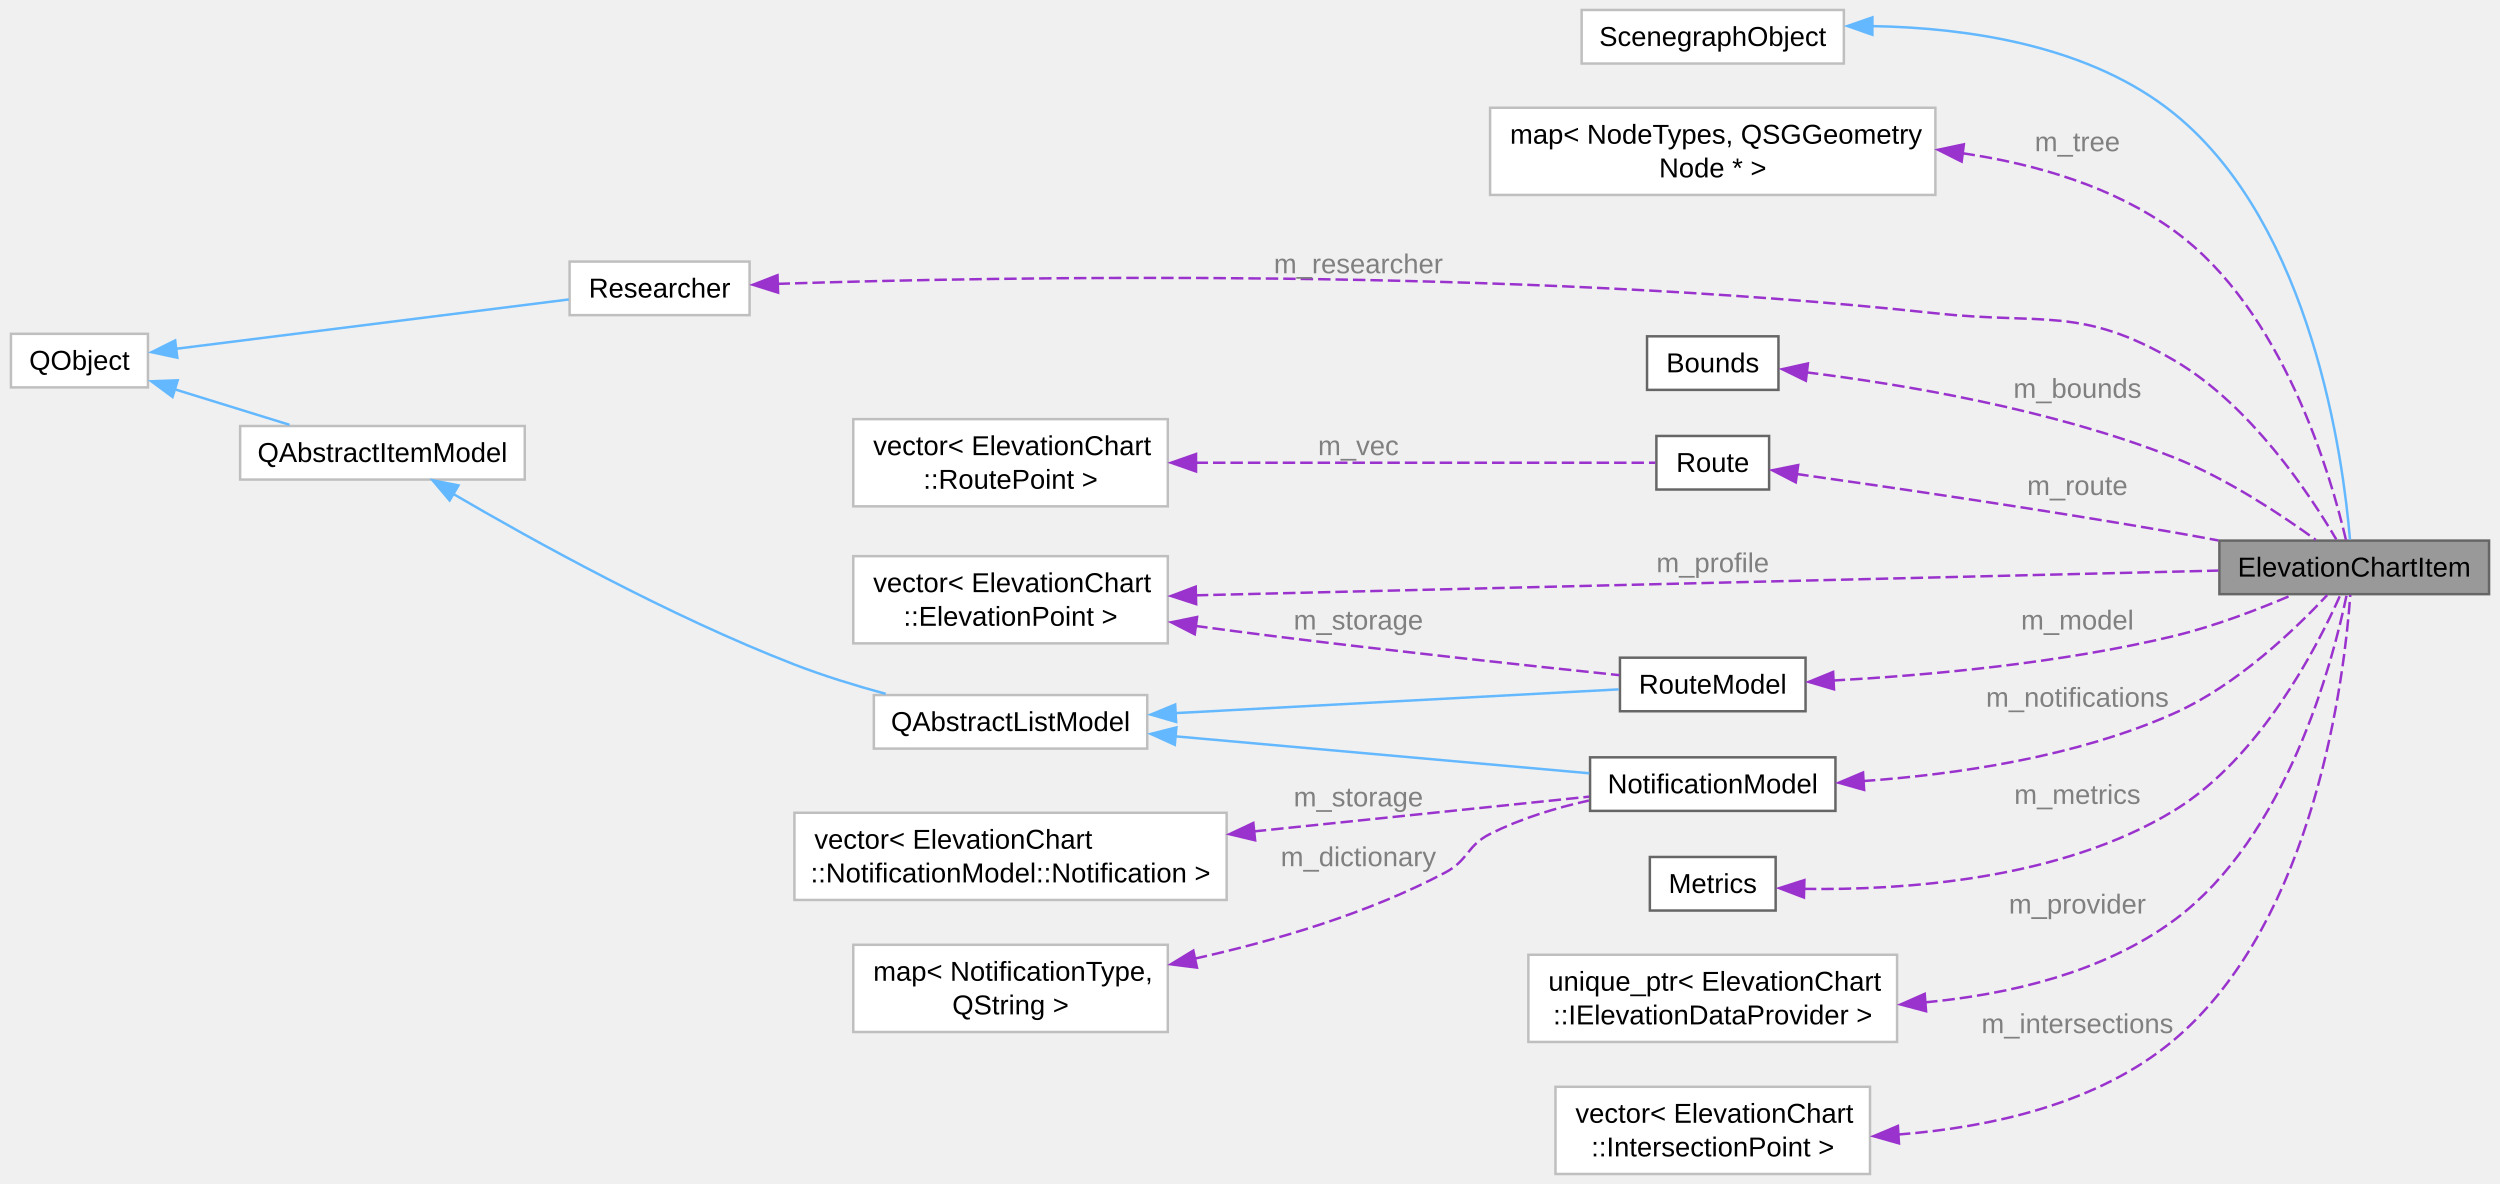
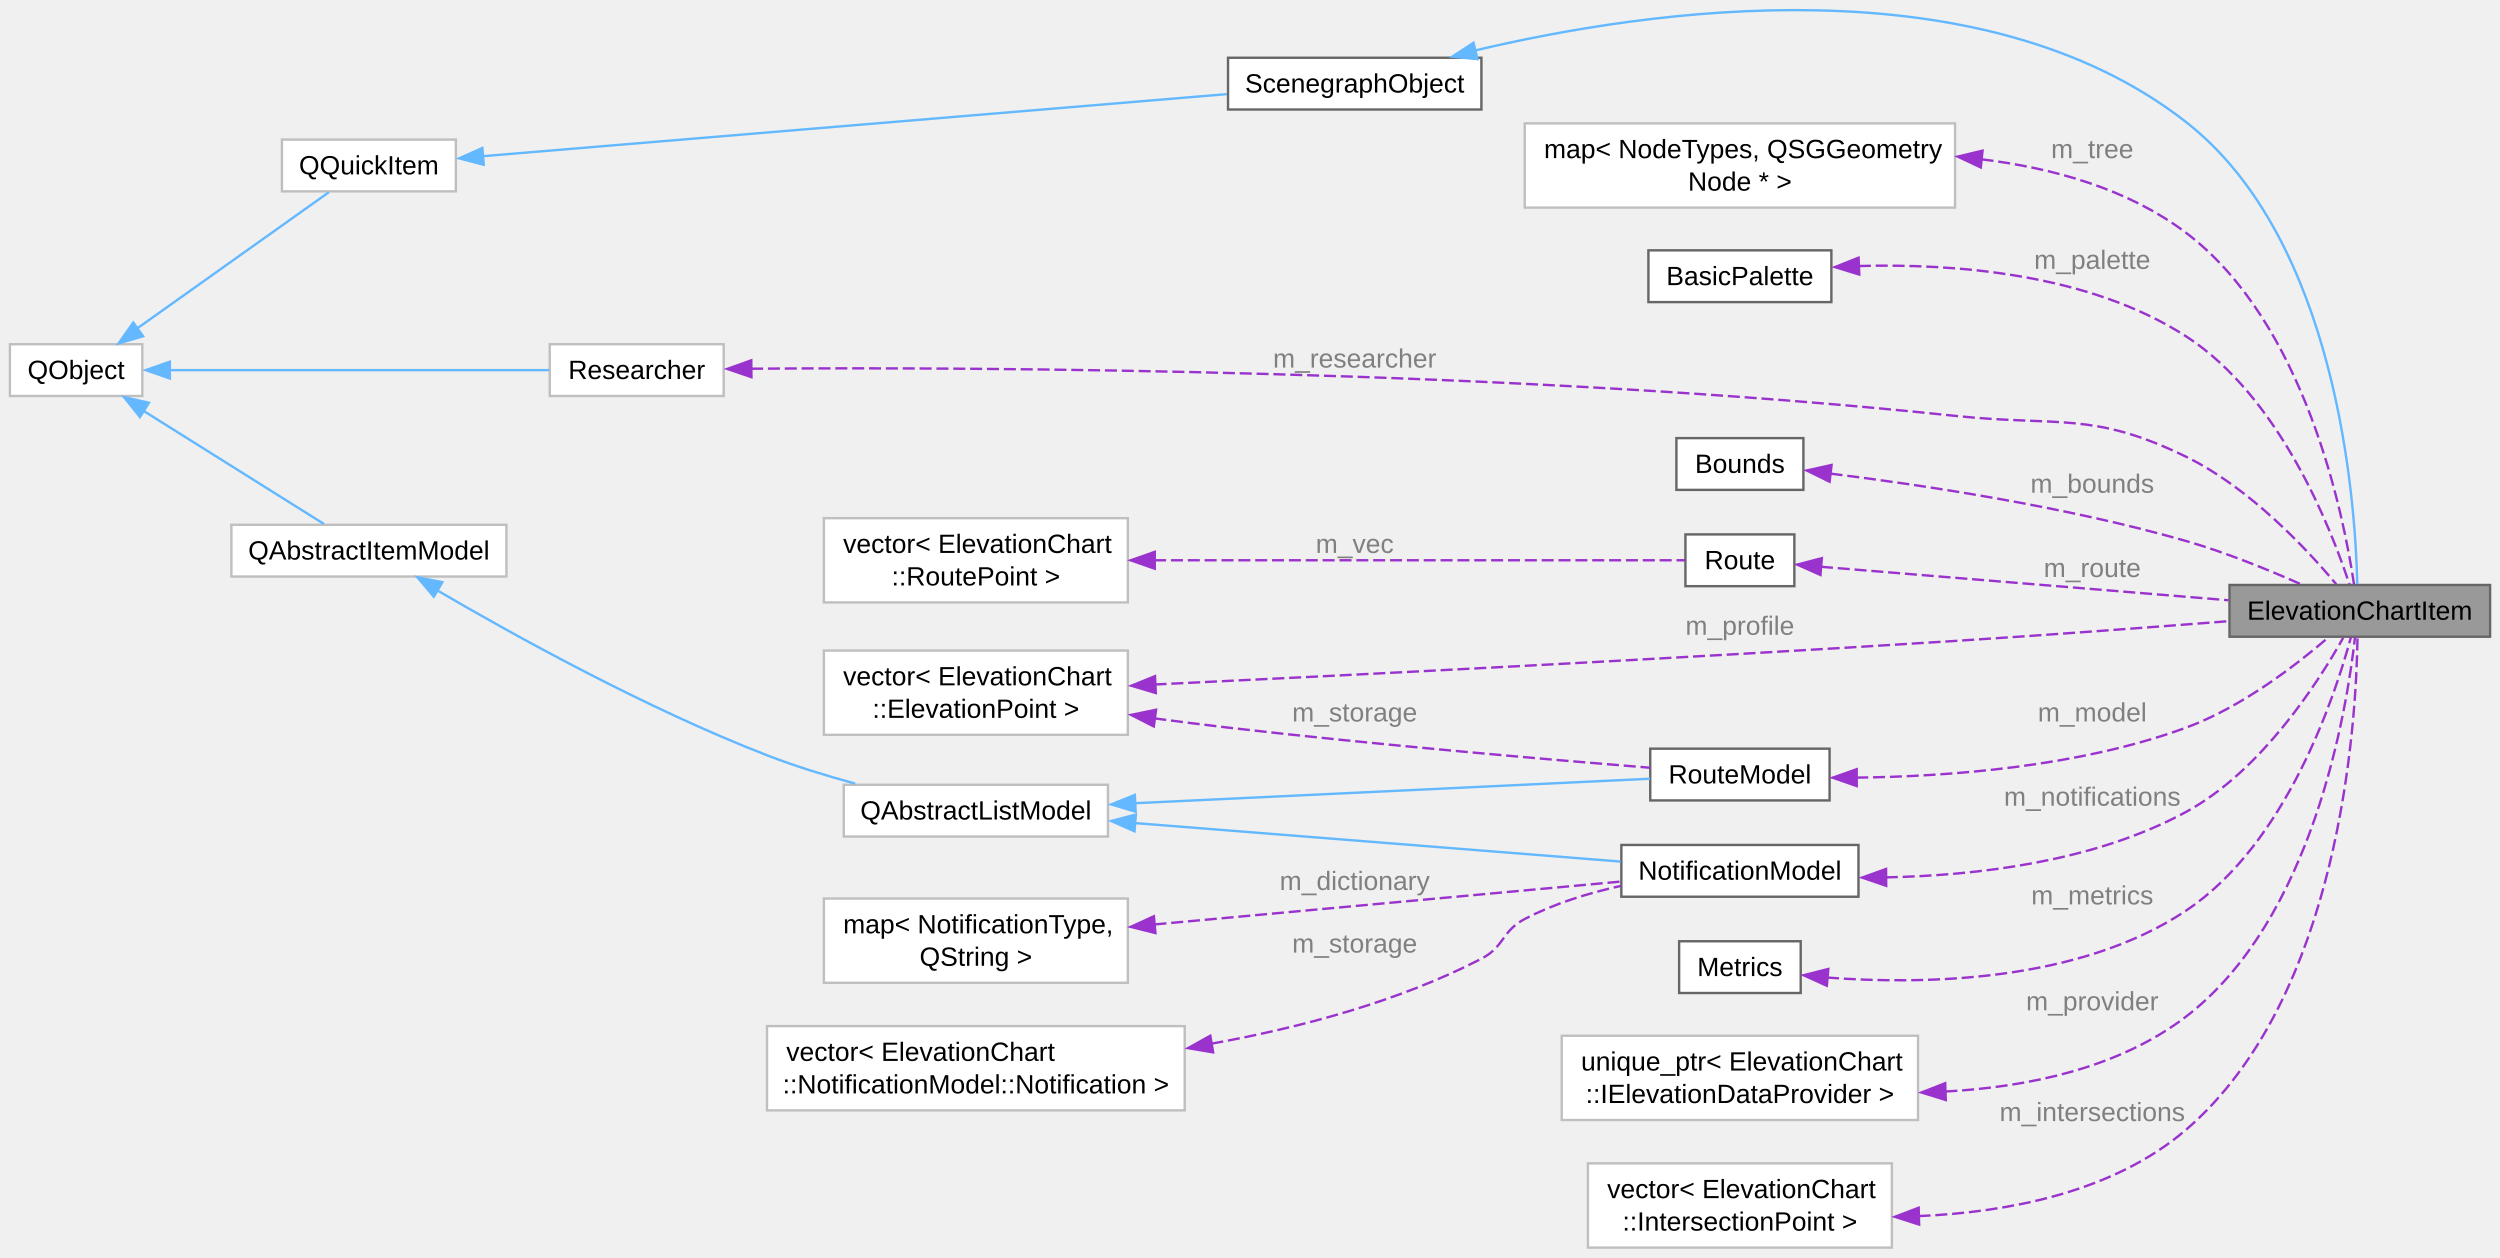
- <svg xmlns="http://www.w3.org/2000/svg" xmlns:xlink="http://www.w3.org/1999/xlink" width="1003pt" height="475pt" viewBox="0.00 0.00 1002.75 475.25">
-   <g id="graph0" class="graph" transform="scale(1 1) rotate(0) translate(4 471.25)">
+ <svg xmlns="http://www.w3.org/2000/svg" xmlns:xlink="http://www.w3.org/1999/xlink" width="1038pt" height="522pt" viewBox="0.00 0.00 1038.25 522.24">
+   <g id="graph0" class="graph" transform="scale(1 1) rotate(0) translate(4 518.24)">
    <g id="Node000001" class="node">
      <g id="a_Node000001">
        <a xlink:title="Основной класс библиотеки.">
-           <polygon fill="#999999" stroke="#666666" points="994.75,-254.25 886.5,-254.25 886.5,-232.75 994.75,-232.75 994.75,-254.25" />
-           <text text-anchor="middle" x="940.62" y="-239.8" font-family="Arial" font-size="11.00">ElevationChartItem</text>
+           <polygon fill="#999999" stroke="#666666" points="1030.25,-275.25 922,-275.25 922,-253.75 1030.25,-253.75 1030.25,-275.25" />
+           <text text-anchor="middle" x="976.12" y="-260.8" font-family="Arial" font-size="11.00">ElevationChartItem</text>
        </a>
      </g>
    </g>
    <g id="Node000002" class="node">
      <g id="a_Node000002">
-         <a xlink:title=" ">
-           <polygon fill="white" stroke="#bfbfbf" points="735.75,-467.25 630.5,-467.25 630.5,-445.75 735.75,-445.75 735.75,-467.25" />
-           <text text-anchor="middle" x="683.12" y="-452.8" font-family="Arial" font-size="11.00">ScenegraphObject</text>
+         <a xlink:href="../../da/d9a/classLPVL_1_1ScenegraphObject.html" target="_top" xlink:title="Базовый класс для объектов Qt Quick Scenegraph.">
+           <polygon fill="white" stroke="#666666" points="611.25,-494.25 506,-494.25 506,-472.75 611.25,-472.75 611.25,-494.25" />
+           <text text-anchor="middle" x="558.62" y="-479.8" font-family="Arial" font-size="11.00">ScenegraphObject</text>
        </a>
      </g>
    </g>
    <g id="edge1_Node000001_Node000002" class="edge">
      <g id="a_edge1_Node000001_Node000002">
        <a xlink:title=" ">
-           <path fill="none" stroke="#63b8ff" d="M747.17,-460.77C786.09,-460.1 834.84,-452.85 868.5,-425.5 923.79,-380.57 936.23,-286.88 938.92,-254.67" />
-           <polygon fill="#63b8ff" stroke="#63b8ff" points="747.2,-457.28 737.21,-460.8 747.22,-464.28 747.2,-457.28" />
+           <path fill="none" stroke="#63b8ff" d="M608.32,-497.2C680.98,-514.47 818.39,-534.44 904,-467.5 966.66,-418.5 974.29,-310.51 975.08,-275.61" />
+           <polygon fill="#63b8ff" stroke="#63b8ff" points="609.63,-493.68 599.08,-494.69 607.96,-500.47 609.63,-493.68" />
        </a>
      </g>
    </g>
    <g id="Node000003" class="node">
      <g id="a_Node000003">
        <a xlink:title=" ">
-           <polygon fill="white" stroke="#bfbfbf" points="772.5,-428 593.75,-428 593.75,-393 772.5,-393 772.5,-428" />
-           <text text-anchor="start" x="601.75" y="-413.55" font-family="Arial" font-size="11.00">map&lt; NodeTypes, QSGGeometry</text>
-           <text text-anchor="middle" x="683.12" y="-400.05" font-family="Arial" font-size="11.00">Node * &gt;</text>
-         </a>
-       </g>
-     </g>
-     <g id="edge2_Node000001_Node000003" class="edge">
-       <g id="a_edge2_Node000001_Node000003">
-         <a xlink:title=" ">
-           <path fill="none" stroke="#9a32cd" stroke-dasharray="5,2" d="M783.4,-409.73C813.01,-405.37 844.05,-396.29 868.5,-378.5 911.99,-346.87 931.23,-280.51 937.33,-254.4" />
-           <polygon fill="#9a32cd" stroke="#9a32cd" points="783.04,-406.37 773.57,-411.13 783.93,-413.32 783.04,-406.37" />
-         </a>
-       </g>
-       <text text-anchor="middle" x="829.5" y="-410.55" font-family="Arial" font-size="11.00" fill="grey"> m_tree</text>
+           <polygon fill="white" stroke="#bfbfbf" points="185.25,-460.25 113,-460.25 113,-438.75 185.25,-438.75 185.25,-460.25" />
+           <text text-anchor="middle" x="149.12" y="-445.8" font-family="Arial" font-size="11.00">QQuickItem</text>
+         </a>
+       </g>
+     </g>
+     <g id="edge2_Node000002_Node000003" class="edge">
+       <g id="a_edge2_Node000002_Node000003">
+         <a xlink:title=" ">
+           <path fill="none" stroke="#63b8ff" d="M196.29,-453.35C272.79,-459.73 425.32,-472.46 505.54,-479.15" />
+           <polygon fill="#63b8ff" stroke="#63b8ff" points="196.83,-449.8 186.58,-452.46 196.25,-456.78 196.83,-449.8" />
+         </a>
+       </g>
    </g>
    <g id="Node000004" class="node">
      <g id="a_Node000004">
+         <a xlink:title=" ">
+           <polygon fill="white" stroke="#bfbfbf" points="55,-375.25 0,-375.25 0,-353.75 55,-353.75 55,-375.25" />
+           <text text-anchor="middle" x="27.5" y="-360.8" font-family="Arial" font-size="11.00">QObject</text>
+         </a>
+       </g>
+     </g>
+     <g id="edge3_Node000003_Node000004" class="edge">
+       <g id="a_edge3_Node000003_Node000004">
+         <a xlink:title=" ">
+           <path fill="none" stroke="#63b8ff" d="M52.94,-381.87C76.75,-398.79 112.24,-424 132.48,-438.39" />
+           <polygon fill="#63b8ff" stroke="#63b8ff" points="55.32,-378.55 45.14,-375.61 51.26,-384.26 55.32,-378.55" />
+         </a>
+       </g>
+     </g>
+     <g id="Node000007" class="node">
+       <g id="a_Node000007">
        <a xlink:href="../../df/d15/classElevationChart_1_1Researcher.html" target="_top" xlink:title=" ">
-           <polygon fill="white" stroke="#bfbfbf" points="296.5,-366.25 224.25,-366.25 224.25,-344.75 296.5,-344.75 296.5,-366.25" />
-           <text text-anchor="middle" x="260.38" y="-351.8" font-family="Arial" font-size="11.00">Researcher</text>
-         </a>
-       </g>
-     </g>
-     <g id="edge3_Node000001_Node000004" class="edge">
-       <g id="a_edge3_Node000001_Node000004">
-         <a xlink:title=" ">
-           <path fill="none" stroke="#9a32cd" stroke-dasharray="5,2" d="M307.73,-357.31C397.67,-360.22 601.99,-363.9 772.5,-345.5 815.74,-340.83 830.95,-348.44 868.5,-326.5 898.97,-308.69 922.71,-272.95 933.42,-254.73" />
-           <polygon fill="#9a32cd" stroke="#9a32cd" points="307.94,-353.78 297.83,-356.94 307.71,-360.78 307.94,-353.78" />
-         </a>
-       </g>
-       <text text-anchor="middle" x="540.88" y="-361.55" font-family="Arial" font-size="11.00" fill="grey"> m_researcher</text>
+           <polygon fill="white" stroke="#bfbfbf" points="296.5,-375.25 224.25,-375.25 224.25,-353.75 296.5,-353.75 296.5,-375.25" />
+           <text text-anchor="middle" x="260.38" y="-360.8" font-family="Arial" font-size="11.00">Researcher</text>
+         </a>
+       </g>
+     </g>
+     <g id="edge7_Node000007_Node000004" class="edge">
+       <g id="a_edge7_Node000007_Node000004">
+         <a xlink:title=" ">
+           <path fill="none" stroke="#63b8ff" d="M66.17,-364.5C109.84,-364.5 181.26,-364.5 223.95,-364.5" />
+           <polygon fill="#63b8ff" stroke="#63b8ff" points="66.44,-361 56.44,-364.5 66.44,-368 66.44,-361" />
+         </a>
+       </g>
+     </g>
+     <g id="Node000013" class="node">
+       <g id="a_Node000013">
+         <a xlink:title=" ">
+           <polygon fill="white" stroke="#bfbfbf" points="206.25,-300.25 92,-300.25 92,-278.75 206.25,-278.75 206.25,-300.25" />
+           <text text-anchor="middle" x="149.12" y="-285.8" font-family="Arial" font-size="11.00">QAbstractItemModel</text>
+         </a>
+       </g>
+     </g>
+     <g id="edge14_Node000013_Node000004" class="edge">
+       <g id="a_edge14_Node000013_Node000004">
+         <a xlink:title=" ">
+           <path fill="none" stroke="#63b8ff" d="M55.61,-347.5C78.55,-333.12 110.75,-312.93 130.48,-300.56" />
+           <polygon fill="#63b8ff" stroke="#63b8ff" points="54.02,-344.99 47.41,-353.27 57.74,-350.93 54.02,-344.99" />
+         </a>
+       </g>
    </g>
    <g id="Node000005" class="node">
      <g id="a_Node000005">
        <a xlink:title=" ">
-           <polygon fill="white" stroke="#bfbfbf" points="55,-337.25 0,-337.25 0,-315.75 55,-315.75 55,-337.25" />
-           <text text-anchor="middle" x="27.5" y="-322.8" font-family="Arial" font-size="11.00">QObject</text>
-         </a>
-       </g>
-     </g>
-     <g id="edge4_Node000004_Node000005" class="edge">
-       <g id="a_edge4_Node000004_Node000005">
-         <a xlink:title=" ">
-           <path fill="none" stroke="#63b8ff" d="M66.17,-331.23C109.84,-336.72 181.26,-345.69 223.95,-351.05" />
-           <polygon fill="#63b8ff" stroke="#63b8ff" points="66.79,-327.66 56.44,-329.88 65.92,-334.6 66.79,-327.66" />
-         </a>
-       </g>
-     </g>
-     <g id="Node000011" class="node">
-       <g id="a_Node000011">
-         <a xlink:title=" ">
-           <polygon fill="white" stroke="#bfbfbf" points="206.25,-300.25 92,-300.25 92,-278.75 206.25,-278.75 206.25,-300.25" />
-           <text text-anchor="middle" x="149.12" y="-285.8" font-family="Arial" font-size="11.00">QAbstractItemModel</text>
-         </a>
-       </g>
-     </g>
-     <g id="edge11_Node000011_Node000005" class="edge">
-       <g id="a_edge11_Node000011_Node000005">
-         <a xlink:title=" ">
-           <path fill="none" stroke="#63b8ff" d="M65.62,-315.02C80.34,-310.47 97.21,-305.25 111.84,-300.72" />
-           <polygon fill="#63b8ff" stroke="#63b8ff" points="64.87,-311.9 56.35,-318.2 66.93,-318.59 64.87,-311.9" />
-         </a>
-       </g>
+           <polygon fill="white" stroke="#bfbfbf" points="808,-467 629.25,-467 629.25,-432 808,-432 808,-467" />
+           <text text-anchor="start" x="637.25" y="-452.55" font-family="Arial" font-size="11.00">map&lt; NodeTypes, QSGGeometry</text>
+           <text text-anchor="middle" x="718.62" y="-439.05" font-family="Arial" font-size="11.00">Node * &gt;</text>
+         </a>
+       </g>
+     </g>
+     <g id="edge4_Node000001_Node000005" class="edge">
+       <g id="a_edge4_Node000001_Node000005">
+         <a xlink:title=" ">
+           <path fill="none" stroke="#9a32cd" stroke-dasharray="5,2" d="M818.99,-452.07C848.76,-448.44 879.86,-439.78 904,-421.5 953.38,-384.11 969.41,-304.54 973.73,-275.44" />
+           <polygon fill="#9a32cd" stroke="#9a32cd" points="818.69,-448.68 809.1,-453.19 819.41,-455.65 818.69,-448.68" />
+         </a>
+       </g>
+       <text text-anchor="middle" x="865" y="-452.55" font-family="Arial" font-size="11.00" fill="grey"> m_tree</text>
    </g>
    <g id="Node000006" class="node">
      <g id="a_Node000006">
-         <a xlink:href="../../d6/d1e/classElevationChart_1_1Bounds.html" target="_top" xlink:title="Класс-гаджет, хранящий предельные значения осей X и Y.">
-           <polygon fill="white" stroke="#666666" points="709.5,-336.25 656.75,-336.25 656.75,-314.75 709.5,-314.75 709.5,-336.25" />
-           <text text-anchor="middle" x="683.12" y="-321.8" font-family="Arial" font-size="11.00">Bounds</text>
+         <a xlink:href="../../d4/dae/classLPVL_1_1BasicPalette.html" target="_top" xlink:title="Простейшая палитра цветов.">
+           <polygon fill="white" stroke="#666666" points="756.62,-414.25 680.62,-414.25 680.62,-392.75 756.62,-392.75 756.62,-414.25" />
+           <text text-anchor="middle" x="718.62" y="-399.8" font-family="Arial" font-size="11.00">BasicPalette</text>
        </a>
      </g>
    </g>
    <g id="edge5_Node000001_Node000006" class="edge">
      <g id="a_edge5_Node000001_Node000006">
        <a xlink:title=" ">
-           <path fill="none" stroke="#9a32cd" stroke-dasharray="5,2" d="M720.54,-321.81C758.53,-317.09 819.3,-307.07 868.5,-287.5 889.55,-279.13 911.35,-264.62 925.18,-254.56" />
-           <polygon fill="#9a32cd" stroke="#9a32cd" points="720.51,-318.41 710.99,-323.06 721.33,-325.36 720.51,-318.41" />
-         </a>
-       </g>
-       <text text-anchor="middle" x="829.5" y="-311.55" font-family="Arial" font-size="11.00" fill="grey"> m_bounds</text>
-     </g>
-     <g id="Node000007" class="node">
-       <g id="a_Node000007">
-         <a xlink:href="../../de/d39/classElevationChart_1_1Route.html" target="_top" xlink:title="Набор последовательных точек на карте.">
-           <polygon fill="white" stroke="#666666" points="705.75,-296.25 660.5,-296.25 660.5,-274.75 705.75,-274.75 705.75,-296.25" />
-           <text text-anchor="middle" x="683.12" y="-281.8" font-family="Arial" font-size="11.00">Route</text>
-         </a>
-       </g>
+           <path fill="none" stroke="#9a32cd" stroke-dasharray="5,2" d="M768.04,-407.74C807.65,-408.82 863.54,-404.65 904,-378.5 942.79,-353.42 964.12,-298.94 971.8,-275.54" />
+           <polygon fill="#9a32cd" stroke="#9a32cd" points="768.21,-404.2 758.07,-407.3 767.92,-411.2 768.21,-404.2" />
+         </a>
+       </g>
+       <text text-anchor="middle" x="865" y="-406.55" font-family="Arial" font-size="11.00" fill="grey"> m_palette</text>
    </g>
    <g id="edge6_Node000001_Node000007" class="edge">
      <g id="a_edge6_Node000001_Node000007">
        <a xlink:title=" ">
-           <path fill="none" stroke="#9a32cd" stroke-dasharray="5,2" d="M716.64,-281C753.53,-275.79 815.46,-266.74 868.5,-257.5 874.2,-256.51 880.15,-255.42 886.08,-254.3" />
-           <polygon fill="#9a32cd" stroke="#9a32cd" points="716.45,-277.63 707.03,-282.49 717.42,-284.57 716.45,-277.63" />
-         </a>
-       </g>
-       <text text-anchor="middle" x="829.5" y="-272.55" font-family="Arial" font-size="11.00" fill="grey"> m_route</text>
+           <path fill="none" stroke="#9a32cd" stroke-dasharray="5,2" d="M307.87,-365.08C402.38,-365.78 623.56,-364.94 808,-345.5 851.09,-340.96 865.06,-347.5 904,-328.5 930.27,-315.68 954.04,-290.24 966.33,-275.59" />
+           <polygon fill="#9a32cd" stroke="#9a32cd" points="308.02,-361.57 297.99,-364.99 307.96,-368.57 308.02,-361.57" />
+         </a>
+       </g>
+       <text text-anchor="middle" x="558.62" y="-365.55" font-family="Arial" font-size="11.00" fill="grey"> m_researcher</text>
    </g>
    <g id="Node000008" class="node">
      <g id="a_Node000008">
+         <a xlink:href="../../d6/d1e/classElevationChart_1_1Bounds.html" target="_top" xlink:title="Класс-гаджет, хранящий предельные значения осей X и Y.">
+           <polygon fill="white" stroke="#666666" points="745,-336.25 692.25,-336.25 692.25,-314.75 745,-314.75 745,-336.25" />
+           <text text-anchor="middle" x="718.62" y="-321.8" font-family="Arial" font-size="11.00">Bounds</text>
+         </a>
+       </g>
+     </g>
+     <g id="edge8_Node000001_Node000008" class="edge">
+       <g id="a_edge8_Node000001_Node000008">
+         <a xlink:title=" ">
+           <path fill="none" stroke="#9a32cd" stroke-dasharray="5,2" d="M756.28,-321.5C793.87,-316.85 853.77,-307.92 904,-293.5 920.28,-288.83 937.91,-281.65 951.55,-275.61" />
+           <polygon fill="#9a32cd" stroke="#9a32cd" points="755.88,-318.14 746.37,-322.81 756.71,-325.09 755.88,-318.14" />
+         </a>
+       </g>
+       <text text-anchor="middle" x="865" y="-313.55" font-family="Arial" font-size="11.00" fill="grey"> m_bounds</text>
+     </g>
+     <g id="Node000009" class="node">
+       <g id="a_Node000009">
+         <a xlink:href="../../de/d39/classElevationChart_1_1Route.html" target="_top" xlink:title="Набор последовательных точек на карте.">
+           <polygon fill="white" stroke="#666666" points="741.25,-296.25 696,-296.25 696,-274.75 741.25,-274.75 741.25,-296.25" />
+           <text text-anchor="middle" x="718.62" y="-281.8" font-family="Arial" font-size="11.00">Route</text>
+         </a>
+       </g>
+     </g>
+     <g id="edge9_Node000001_Node000009" class="edge">
+       <g id="a_edge9_Node000001_Node000009">
+         <a xlink:title=" ">
+           <path fill="none" stroke="#9a32cd" stroke-dasharray="5,2" d="M752.29,-282.81C795.03,-279.3 870.46,-273.1 921.6,-268.9" />
+           <polygon fill="#9a32cd" stroke="#9a32cd" points="752.09,-279.4 742.41,-283.71 752.66,-286.38 752.09,-279.4" />
+         </a>
+       </g>
+       <text text-anchor="middle" x="865" y="-278.55" font-family="Arial" font-size="11.00" fill="grey"> m_route</text>
+     </g>
+     <g id="Node000010" class="node">
+       <g id="a_Node000010">
        <a xlink:title=" ">
          <polygon fill="white" stroke="#bfbfbf" points="464.38,-303 338.12,-303 338.12,-268 464.38,-268 464.38,-303" />
          <text text-anchor="start" x="346.12" y="-288.55" font-family="Arial" font-size="11.00">vector&lt; ElevationChart</text>
          <text text-anchor="middle" x="401.25" y="-275.05" font-family="Arial" font-size="11.00">::RoutePoint &gt;</text>
        </a>
      </g>
    </g>
-     <g id="edge7_Node000007_Node000008" class="edge">
-       <g id="a_edge7_Node000007_Node000008">
-         <a xlink:title=" ">
-           <path fill="none" stroke="#9a32cd" stroke-dasharray="5,2" d="M475.52,-285.5C536.96,-285.5 620.77,-285.5 660.08,-285.5" />
-           <polygon fill="#9a32cd" stroke="#9a32cd" points="475.71,-282 465.71,-285.5 475.71,-289 475.71,-282" />
-         </a>
-       </g>
-       <text text-anchor="middle" x="540.88" y="-288.55" font-family="Arial" font-size="11.00" fill="grey"> m_vec</text>
-     </g>
-     <g id="Node000009" class="node">
-       <g id="a_Node000009">
+     <g id="edge10_Node000009_Node000010" class="edge">
+       <g id="a_edge10_Node000009_Node000010">
+         <a xlink:title=" ">
+           <path fill="none" stroke="#9a32cd" stroke-dasharray="5,2" d="M475.28,-285.5C546.69,-285.5 651.02,-285.5 695.84,-285.5" />
+           <polygon fill="#9a32cd" stroke="#9a32cd" points="475.56,-282 465.56,-285.5 475.56,-289 475.56,-282" />
+         </a>
+       </g>
+       <text text-anchor="middle" x="558.62" y="-288.55" font-family="Arial" font-size="11.00" fill="grey"> m_vec</text>
+     </g>
+     <g id="Node000011" class="node">
+       <g id="a_Node000011">
        <a xlink:href="../../d6/de1/classElevationChart_1_1RouteModel.html" target="_top" xlink:title="Модель точек пути для профиля высот.">
-           <polygon fill="white" stroke="#666666" points="720.38,-207.25 645.88,-207.25 645.88,-185.75 720.38,-185.75 720.38,-207.25" />
-           <text text-anchor="middle" x="683.12" y="-192.8" font-family="Arial" font-size="11.00">RouteModel</text>
-         </a>
-       </g>
-     </g>
-     <g id="edge8_Node000001_Node000009" class="edge">
-       <g id="a_edge8_Node000001_Node000009">
-         <a xlink:title=" ">
-           <path fill="none" stroke="#9a32cd" stroke-dasharray="5,2" d="M731.28,-198.07C768.88,-200.13 822.65,-204.92 868.5,-216 884.59,-219.89 901.92,-226.54 915.45,-232.32" />
-           <polygon fill="#9a32cd" stroke="#9a32cd" points="731.8,-194.54 721.64,-197.53 731.45,-201.53 731.8,-194.54" />
-         </a>
-       </g>
-       <text text-anchor="middle" x="829.5" y="-218.55" font-family="Arial" font-size="11.00" fill="grey"> m_model</text>
-     </g>
-     <g id="Node000010" class="node">
-       <g id="a_Node000010">
+           <polygon fill="white" stroke="#666666" points="755.88,-207.25 681.38,-207.25 681.38,-185.75 755.88,-185.75 755.88,-207.25" />
+           <text text-anchor="middle" x="718.62" y="-192.8" font-family="Arial" font-size="11.00">RouteModel</text>
+         </a>
+       </g>
+     </g>
+     <g id="edge11_Node000001_Node000011" class="edge">
+       <g id="a_edge11_Node000001_Node000011">
+         <a xlink:title=" ">
+           <path fill="none" stroke="#9a32cd" stroke-dasharray="5,2" d="M766.93,-195.22C805.05,-195.66 859.45,-199.64 904,-216 927.01,-224.45 949.73,-241.98 963.08,-253.48" />
+           <polygon fill="#9a32cd" stroke="#9a32cd" points="767.16,-191.72 757.15,-195.19 767.14,-198.72 767.16,-191.72" />
+         </a>
+       </g>
+       <text text-anchor="middle" x="865" y="-218.55" font-family="Arial" font-size="11.00" fill="grey"> m_model</text>
+     </g>
+     <g id="Node000012" class="node">
+       <g id="a_Node000012">
        <a xlink:title=" ">
          <polygon fill="white" stroke="#bfbfbf" points="456.12,-192.25 346.38,-192.25 346.38,-170.75 456.12,-170.75 456.12,-192.25" />
          <text text-anchor="middle" x="401.25" y="-177.8" font-family="Arial" font-size="11.00">QAbstractListModel</text>
        </a>
      </g>
    </g>
-     <g id="edge9_Node000009_Node000010" class="edge">
-       <g id="a_edge9_Node000009_Node000010">
-         <a xlink:title=" ">
-           <path fill="none" stroke="#63b8ff" d="M467.3,-184.99C522.66,-187.95 600.18,-192.11 645.38,-194.53" />
-           <polygon fill="#63b8ff" stroke="#63b8ff" points="467.72,-181.45 457.54,-184.41 467.34,-188.44 467.72,-181.45" />
-         </a>
-       </g>
-     </g>
-     <g id="Node000013" class="node">
-       <g id="a_Node000013">
+     <g id="edge12_Node000011_Node000012" class="edge">
+       <g id="a_edge12_Node000011_Node000012">
+         <a xlink:title=" ">
+           <path fill="none" stroke="#63b8ff" d="M467.36,-184.6C532.12,-187.68 629.12,-192.29 681.3,-194.77" />
+           <polygon fill="#63b8ff" stroke="#63b8ff" points="467.62,-181.06 457.46,-184.08 467.29,-188.05 467.62,-181.06" />
+         </a>
+       </g>
+     </g>
+     <g id="Node000015" class="node">
+       <g id="a_Node000015">
        <a xlink:href="../../d4/d99/classElevationChart_1_1NotificationModel.html" target="_top" xlink:title="Модель оповещений об ошибках в маршруте.">
-           <polygon fill="white" stroke="#666666" points="732.38,-167.25 633.88,-167.25 633.88,-145.75 732.38,-145.75 732.38,-167.25" />
-           <text text-anchor="middle" x="683.12" y="-152.8" font-family="Arial" font-size="11.00">NotificationModel</text>
-         </a>
-       </g>
-     </g>
-     <g id="edge14_Node000013_Node000010" class="edge">
-       <g id="a_edge14_Node000013_Node000010">
-         <a xlink:title=" ">
-           <path fill="none" stroke="#63b8ff" d="M467.41,-175.68C518.2,-171.14 587.6,-164.94 633.59,-160.84" />
-           <polygon fill="#63b8ff" stroke="#63b8ff" points="467.19,-172.27 457.54,-176.65 467.82,-179.25 467.19,-172.27" />
-         </a>
-       </g>
-     </g>
-     <g id="edge10_Node000010_Node000011" class="edge">
-       <g id="a_edge10_Node000010_Node000011">
+           <polygon fill="white" stroke="#666666" points="767.88,-167.25 669.38,-167.25 669.38,-145.75 767.88,-145.75 767.88,-167.25" />
+           <text text-anchor="middle" x="718.62" y="-152.8" font-family="Arial" font-size="11.00">NotificationModel</text>
+         </a>
+       </g>
+     </g>
+     <g id="edge17_Node000015_Node000012" class="edge">
+       <g id="a_edge17_Node000015_Node000012">
+         <a xlink:title=" ">
+           <path fill="none" stroke="#63b8ff" d="M467.33,-176.34C527.3,-171.59 614.95,-164.64 669.03,-160.35" />
+           <polygon fill="#63b8ff" stroke="#63b8ff" points="467.16,-172.92 457.46,-177.2 467.71,-179.9 467.16,-172.92" />
+         </a>
+       </g>
+     </g>
+     <g id="edge13_Node000012_Node000013" class="edge">
+       <g id="a_edge13_Node000012_Node000013">
        <a xlink:title=" ">
          <path fill="none" stroke="#63b8ff" d="M177.4,-273.07C209.33,-254.39 264.28,-223.96 314.5,-204.5 326.14,-199.99 339,-196.03 351.14,-192.73" />
          <polygon fill="#63b8ff" stroke="#63b8ff" points="176.09,-270.37 169.25,-278.47 179.64,-276.4 176.09,-270.37" />
        </a>
      </g>
    </g>
-     <g id="Node000012" class="node">
-       <g id="a_Node000012">
+     <g id="Node000014" class="node">
+       <g id="a_Node000014">
        <a xlink:title=" ">
          <polygon fill="white" stroke="#bfbfbf" points="464.38,-248 338.12,-248 338.12,-213 464.38,-213 464.38,-248" />
          <text text-anchor="start" x="346.12" y="-233.55" font-family="Arial" font-size="11.00">vector&lt; ElevationChart</text>
          <text text-anchor="middle" x="401.25" y="-220.05" font-family="Arial" font-size="11.00">::ElevationPoint &gt;</text>
        </a>
      </g>
    </g>
-     <g id="edge19_Node000001_Node000012" class="edge">
-       <g id="a_edge19_Node000001_Node000012">
-         <a xlink:title=" ">
-           <path fill="none" stroke="#9a32cd" stroke-dasharray="5,2" d="M475.64,-232.28C585.31,-234.93 789.38,-239.87 886.11,-242.21" />
-           <polygon fill="#9a32cd" stroke="#9a32cd" points="475.76,-228.75 465.68,-232.01 475.59,-235.75 475.76,-228.75" />
-         </a>
-       </g>
-       <text text-anchor="middle" x="683.12" y="-241.55" font-family="Arial" font-size="11.00" fill="grey"> m_profile</text>
-     </g>
-     <g id="edge12_Node000009_Node000012" class="edge">
-       <g id="a_edge12_Node000009_Node000012">
-         <a xlink:title=" ">
-           <path fill="none" stroke="#9a32cd" stroke-dasharray="5,2" d="M475.38,-220.01C485.65,-218.62 496.09,-217.24 506,-216 554.23,-209.96 610.02,-203.95 645.66,-200.23" />
-           <polygon fill="#9a32cd" stroke="#9a32cd" points="475.19,-216.64 465.76,-221.47 476.14,-223.58 475.19,-216.64" />
-         </a>
-       </g>
-       <text text-anchor="middle" x="540.88" y="-218.55" font-family="Arial" font-size="11.00" fill="grey"> m_storage</text>
-     </g>
-     <g id="edge13_Node000001_Node000013" class="edge">
-       <g id="a_edge13_Node000001_Node000013">
-         <a xlink:title=" ">
-           <path fill="none" stroke="#9a32cd" stroke-dasharray="5,2" d="M743.4,-157.71C780.71,-160.36 829.08,-167.36 868.5,-185 893.6,-196.23 917.08,-218.78 929.78,-232.37" />
-           <polygon fill="#9a32cd" stroke="#9a32cd" points="743.89,-154.17 733.69,-157.04 743.46,-161.16 743.89,-154.17" />
-         </a>
-       </g>
-       <text text-anchor="middle" x="829.5" y="-187.55" font-family="Arial" font-size="11.00" fill="grey"> m_notifications</text>
-     </g>
-     <g id="Node000014" class="node">
-       <g id="a_Node000014">
-         <a xlink:title=" ">
-           <polygon fill="white" stroke="#bfbfbf" points="488,-145 314.5,-145 314.5,-110 488,-110 488,-145" />
-           <text text-anchor="start" x="322.5" y="-130.55" font-family="Arial" font-size="11.00">vector&lt; ElevationChart</text>
-           <text text-anchor="middle" x="401.25" y="-117.05" font-family="Arial" font-size="11.00">::NotificationModel::Notification &gt;</text>
-         </a>
-       </g>
-     </g>
-     <g id="edge15_Node000013_Node000014" class="edge">
-       <g id="a_edge15_Node000013_Node000014">
-         <a xlink:title=" ">
-           <path fill="none" stroke="#9a32cd" stroke-dasharray="5,2" d="M498.9,-137.51C544.31,-142.22 596.45,-147.62 633.47,-151.46" />
-           <polygon fill="#9a32cd" stroke="#9a32cd" points="499.43,-133.95 489.12,-136.4 498.71,-140.91 499.43,-133.95" />
-         </a>
-       </g>
-       <text text-anchor="middle" x="540.88" y="-147.55" font-family="Arial" font-size="11.00" fill="grey"> m_storage</text>
-     </g>
-     <g id="Node000015" class="node">
-       <g id="a_Node000015">
-         <a xlink:title=" ">
-           <polygon fill="white" stroke="#bfbfbf" points="464.38,-92 338.12,-92 338.12,-57 464.38,-57 464.38,-92" />
-           <text text-anchor="start" x="346.12" y="-77.55" font-family="Arial" font-size="11.00">map&lt; NotificationType,</text>
-           <text text-anchor="middle" x="401.25" y="-64.05" font-family="Arial" font-size="11.00"> QString &gt;</text>
-         </a>
-       </g>
-     </g>
-     <g id="edge16_Node000013_Node000015" class="edge">
-       <g id="a_edge16_Node000013_Node000015">
-         <a xlink:title=" ">
-           <path fill="none" stroke="#9a32cd" stroke-dasharray="5,2" d="M475.23,-86.45C507.31,-93.59 544.67,-104.56 575.75,-121 585.08,-125.93 584.32,-131.75 593.75,-136.5 605.97,-142.66 620.09,-146.94 633.41,-149.91" />
-           <polygon fill="#9a32cd" stroke="#9a32cd" points="476.08,-82.84 465.57,-84.17 474.62,-89.68 476.08,-82.84" />
-         </a>
-       </g>
-       <text text-anchor="middle" x="540.88" y="-123.55" font-family="Arial" font-size="11.00" fill="grey"> m_dictionary</text>
+     <g id="edge22_Node000001_Node000014" class="edge">
+       <g id="a_edge22_Node000001_Node000014">
+         <a xlink:title=" ">
+           <path fill="none" stroke="#9a32cd" stroke-dasharray="5,2" d="M475.45,-233.9C556.72,-237.79 691.78,-244.58 808,-252 846.04,-254.43 888.91,-257.65 921.71,-260.21" />
+           <polygon fill="#9a32cd" stroke="#9a32cd" points="475.99,-230.37 465.83,-233.39 475.66,-237.37 475.99,-230.37" />
+         </a>
+       </g>
+       <text text-anchor="middle" x="718.62" y="-254.55" font-family="Arial" font-size="11.00" fill="grey"> m_profile</text>
+     </g>
+     <g id="edge15_Node000011_Node000014" class="edge">
+       <g id="a_edge15_Node000011_Node000014">
+         <a xlink:title=" ">
+           <path fill="none" stroke="#9a32cd" stroke-dasharray="5,2" d="M475.36,-219.84C485.64,-218.47 496.08,-217.15 506,-216 567.39,-208.89 639.04,-202.73 681.25,-199.33" />
+           <polygon fill="#9a32cd" stroke="#9a32cd" points="475.17,-216.47 465.73,-221.28 476.11,-223.41 475.17,-216.47" />
+         </a>
+       </g>
+       <text text-anchor="middle" x="558.62" y="-218.55" font-family="Arial" font-size="11.00" fill="grey"> m_storage</text>
+     </g>
+     <g id="edge16_Node000001_Node000015" class="edge">
+       <g id="a_edge16_Node000001_Node000015">
+         <a xlink:title=" ">
+           <path fill="none" stroke="#9a32cd" stroke-dasharray="5,2" d="M779.23,-153.79C817.08,-154.54 865.93,-160.27 904,-181 935.27,-198.03 958.81,-234.74 969.22,-253.28" />
+           <polygon fill="#9a32cd" stroke="#9a32cd" points="779.4,-150.28 769.37,-153.7 779.34,-157.28 779.4,-150.28" />
+         </a>
+       </g>
+       <text text-anchor="middle" x="865" y="-183.55" font-family="Arial" font-size="11.00" fill="grey"> m_notifications</text>
    </g>
    <g id="Node000016" class="node">
      <g id="a_Node000016">
-         <a xlink:href="../../dc/da9/classElevationChart_1_1Metrics.html" target="_top" xlink:title="Класс-гаджет, хранящий входные данные для расчета коррекции по ЛТХ.">
-           <polygon fill="white" stroke="#666666" points="708.38,-127.25 657.88,-127.25 657.88,-105.75 708.38,-105.75 708.38,-127.25" />
-           <text text-anchor="middle" x="683.12" y="-112.8" font-family="Arial" font-size="11.00">Metrics</text>
-         </a>
-       </g>
-     </g>
-     <g id="edge17_Node000001_Node000016" class="edge">
-       <g id="a_edge17_Node000001_Node000016">
-         <a xlink:title=" ">
-           <path fill="none" stroke="#9a32cd" stroke-dasharray="5,2" d="M719.7,-114.45C758.98,-113.85 822.71,-117.95 868.5,-146 902.98,-167.12 925.9,-211.81 935.09,-232.53" />
-           <polygon fill="#9a32cd" stroke="#9a32cd" points="719.73,-110.97 709.82,-114.74 719.92,-117.97 719.73,-110.97" />
-         </a>
-       </g>
-       <text text-anchor="middle" x="829.5" y="-148.55" font-family="Arial" font-size="11.00" fill="grey"> m_metrics</text>
+         <a xlink:title=" ">
+           <polygon fill="white" stroke="#bfbfbf" points="488,-92 314.5,-92 314.5,-57 488,-57 488,-92" />
+           <text text-anchor="start" x="322.5" y="-77.55" font-family="Arial" font-size="11.00">vector&lt; ElevationChart</text>
+           <text text-anchor="middle" x="401.25" y="-64.05" font-family="Arial" font-size="11.00">::NotificationModel::Notification &gt;</text>
+         </a>
+       </g>
+     </g>
+     <g id="edge18_Node000015_Node000016" class="edge">
+       <g id="a_edge18_Node000015_Node000016">
+         <a xlink:title=" ">
+           <path fill="none" stroke="#9a32cd" stroke-dasharray="5,2" d="M499.07,-84.7C535.69,-91.3 576.82,-102.15 611.25,-120 620.89,-124.99 619.64,-131.47 629.25,-136.5 641.51,-142.92 655.79,-147.29 669.24,-150.26" />
+           <polygon fill="#9a32cd" stroke="#9a32cd" points="499.81,-81.1 489.36,-82.86 498.63,-88 499.81,-81.1" />
+         </a>
+       </g>
+       <text text-anchor="middle" x="558.62" y="-122.55" font-family="Arial" font-size="11.00" fill="grey"> m_storage</text>
    </g>
    <g id="Node000017" class="node">
      <g id="a_Node000017">
        <a xlink:title=" ">
-           <polygon fill="white" stroke="#bfbfbf" points="757.12,-88 609.12,-88 609.12,-53 757.12,-53 757.12,-88" />
-           <text text-anchor="start" x="617.12" y="-73.55" font-family="Arial" font-size="11.00">unique_ptr&lt; ElevationChart</text>
-           <text text-anchor="middle" x="683.12" y="-60.05" font-family="Arial" font-size="11.00">::IElevationDataProvider &gt;</text>
-         </a>
-       </g>
-     </g>
-     <g id="edge18_Node000001_Node000017" class="edge">
-       <g id="a_edge18_Node000001_Node000017">
-         <a xlink:title=" ">
-           <path fill="none" stroke="#9a32cd" stroke-dasharray="5,2" d="M768.37,-68.89C802.27,-72.08 840,-80.91 868.5,-102 913.59,-135.37 931.98,-205.41 937.59,-232.49" />
-           <polygon fill="#9a32cd" stroke="#9a32cd" points="768.76,-65.33 758.52,-68.04 768.22,-72.31 768.76,-65.33" />
-         </a>
-       </g>
-       <text text-anchor="middle" x="829.5" y="-104.55" font-family="Arial" font-size="11.00" fill="grey"> m_provider</text>
+           <polygon fill="white" stroke="#bfbfbf" points="464.38,-145 338.12,-145 338.12,-110 464.38,-110 464.38,-145" />
+           <text text-anchor="start" x="346.12" y="-130.55" font-family="Arial" font-size="11.00">map&lt; NotificationType,</text>
+           <text text-anchor="middle" x="401.25" y="-117.05" font-family="Arial" font-size="11.00"> QString &gt;</text>
+         </a>
+       </g>
+     </g>
+     <g id="edge19_Node000015_Node000017" class="edge">
+       <g id="a_edge19_Node000015_Node000017">
+         <a xlink:title=" ">
+           <path fill="none" stroke="#9a32cd" stroke-dasharray="5,2" d="M475.42,-134.23C535.1,-139.72 617.69,-147.31 669.36,-152.06" />
+           <polygon fill="#9a32cd" stroke="#9a32cd" points="475.84,-130.66 465.56,-133.23 475.2,-137.63 475.84,-130.66" />
+         </a>
+       </g>
+       <text text-anchor="middle" x="558.62" y="-148.55" font-family="Arial" font-size="11.00" fill="grey"> m_dictionary</text>
    </g>
    <g id="Node000018" class="node">
      <g id="a_Node000018">
-         <a xlink:title=" ">
-           <polygon fill="white" stroke="#bfbfbf" points="746.25,-35 620,-35 620,0 746.25,0 746.25,-35" />
-           <text text-anchor="start" x="628" y="-20.55" font-family="Arial" font-size="11.00">vector&lt; ElevationChart</text>
-           <text text-anchor="middle" x="683.12" y="-7.05" font-family="Arial" font-size="11.00">::IntersectionPoint &gt;</text>
+         <a xlink:href="../../dc/da9/classElevationChart_1_1Metrics.html" target="_top" xlink:title="Класс-гаджет, хранящий входные данные для расчета коррекции по ЛТХ.">
+           <polygon fill="white" stroke="#666666" points="743.88,-127.25 693.38,-127.25 693.38,-105.75 743.88,-105.75 743.88,-127.25" />
+           <text text-anchor="middle" x="718.62" y="-112.8" font-family="Arial" font-size="11.00">Metrics</text>
        </a>
      </g>
    </g>
    <g id="edge20_Node000001_Node000018" class="edge">
      <g id="a_edge20_Node000001_Node000018">
        <a xlink:title=" ">
-           <path fill="none" stroke="#9a32cd" stroke-dasharray="5,2" d="M757.46,-15.83C794.55,-18.68 838.04,-28.16 868.5,-54 925.04,-101.97 936.69,-199.6 939.05,-232.44" />
-           <polygon fill="#9a32cd" stroke="#9a32cd" points="757.88,-12.29 747.68,-15.17 757.45,-19.28 757.88,-12.29" />
-         </a>
-       </g>
-       <text text-anchor="middle" x="829.5" y="-56.55" font-family="Arial" font-size="11.00" fill="grey"> m_intersections</text>
+           <path fill="none" stroke="#9a32cd" stroke-dasharray="5,2" d="M754.8,-112.18C794.45,-109.18 859.22,-110.07 904,-140 945.6,-167.81 965.72,-228.7 972.45,-253.58" />
+           <polygon fill="#9a32cd" stroke="#9a32cd" points="754.73,-108.76 745.08,-113.14 755.35,-115.74 754.73,-108.76" />
+         </a>
+       </g>
+       <text text-anchor="middle" x="865" y="-142.55" font-family="Arial" font-size="11.00" fill="grey"> m_metrics</text>
+     </g>
+     <g id="Node000019" class="node">
+       <g id="a_Node000019">
+         <a xlink:title=" ">
+           <polygon fill="white" stroke="#bfbfbf" points="792.62,-88 644.62,-88 644.62,-53 792.62,-53 792.62,-88" />
+           <text text-anchor="start" x="652.62" y="-73.55" font-family="Arial" font-size="11.00">unique_ptr&lt; ElevationChart</text>
+           <text text-anchor="middle" x="718.62" y="-60.05" font-family="Arial" font-size="11.00">::IElevationDataProvider &gt;</text>
+         </a>
+       </g>
+     </g>
+     <g id="edge21_Node000001_Node000019" class="edge">
+       <g id="a_edge21_Node000001_Node000019">
+         <a xlink:title=" ">
+           <path fill="none" stroke="#9a32cd" stroke-dasharray="5,2" d="M803.95,-64.83C838.04,-66.66 875.89,-74.44 904,-96 956.65,-136.39 970.74,-223.14 974.14,-253.63" />
+           <polygon fill="#9a32cd" stroke="#9a32cd" points="804.15,-61.3 794.03,-64.43 803.9,-68.29 804.15,-61.3" />
+         </a>
+       </g>
+       <text text-anchor="middle" x="865" y="-98.55" font-family="Arial" font-size="11.00" fill="grey"> m_provider</text>
+     </g>
+     <g id="Node000020" class="node">
+       <g id="a_Node000020">
+         <a xlink:title=" ">
+           <polygon fill="white" stroke="#bfbfbf" points="781.75,-35 655.5,-35 655.5,0 781.75,0 781.75,-35" />
+           <text text-anchor="start" x="663.5" y="-20.55" font-family="Arial" font-size="11.00">vector&lt; ElevationChart</text>
+           <text text-anchor="middle" x="718.62" y="-7.05" font-family="Arial" font-size="11.00">::IntersectionPoint &gt;</text>
+         </a>
+       </g>
+     </g>
+     <g id="edge23_Node000001_Node000020" class="edge">
+       <g id="a_edge23_Node000001_Node000020">
+         <a xlink:title=" ">
+           <path fill="none" stroke="#9a32cd" stroke-dasharray="5,2" d="M792.81,-13.08C830.07,-14.67 873.76,-22.97 904,-49 967.91,-104 974.67,-217.64 975.17,-253.44" />
+           <polygon fill="#9a32cd" stroke="#9a32cd" points="793.08,-9.56 782.99,-12.79 792.89,-16.56 793.08,-9.56" />
+         </a>
+       </g>
+       <text text-anchor="middle" x="865" y="-52.55" font-family="Arial" font-size="11.00" fill="grey"> m_intersections</text>
    </g>
  </g>
</svg>
